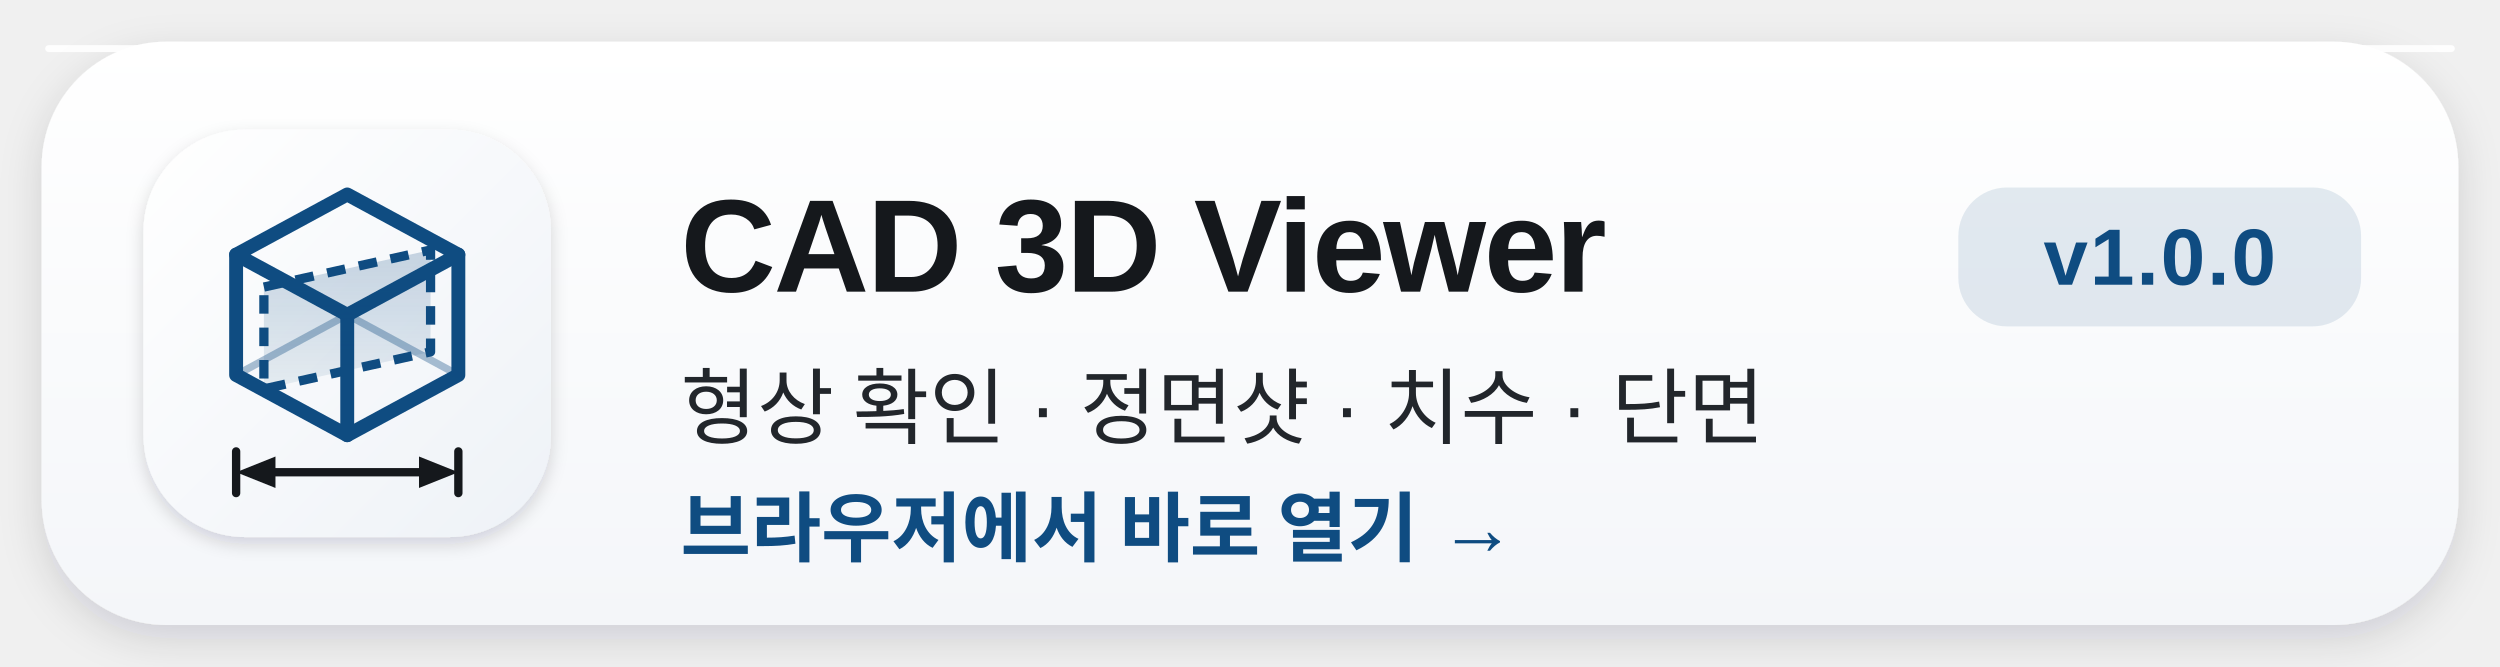
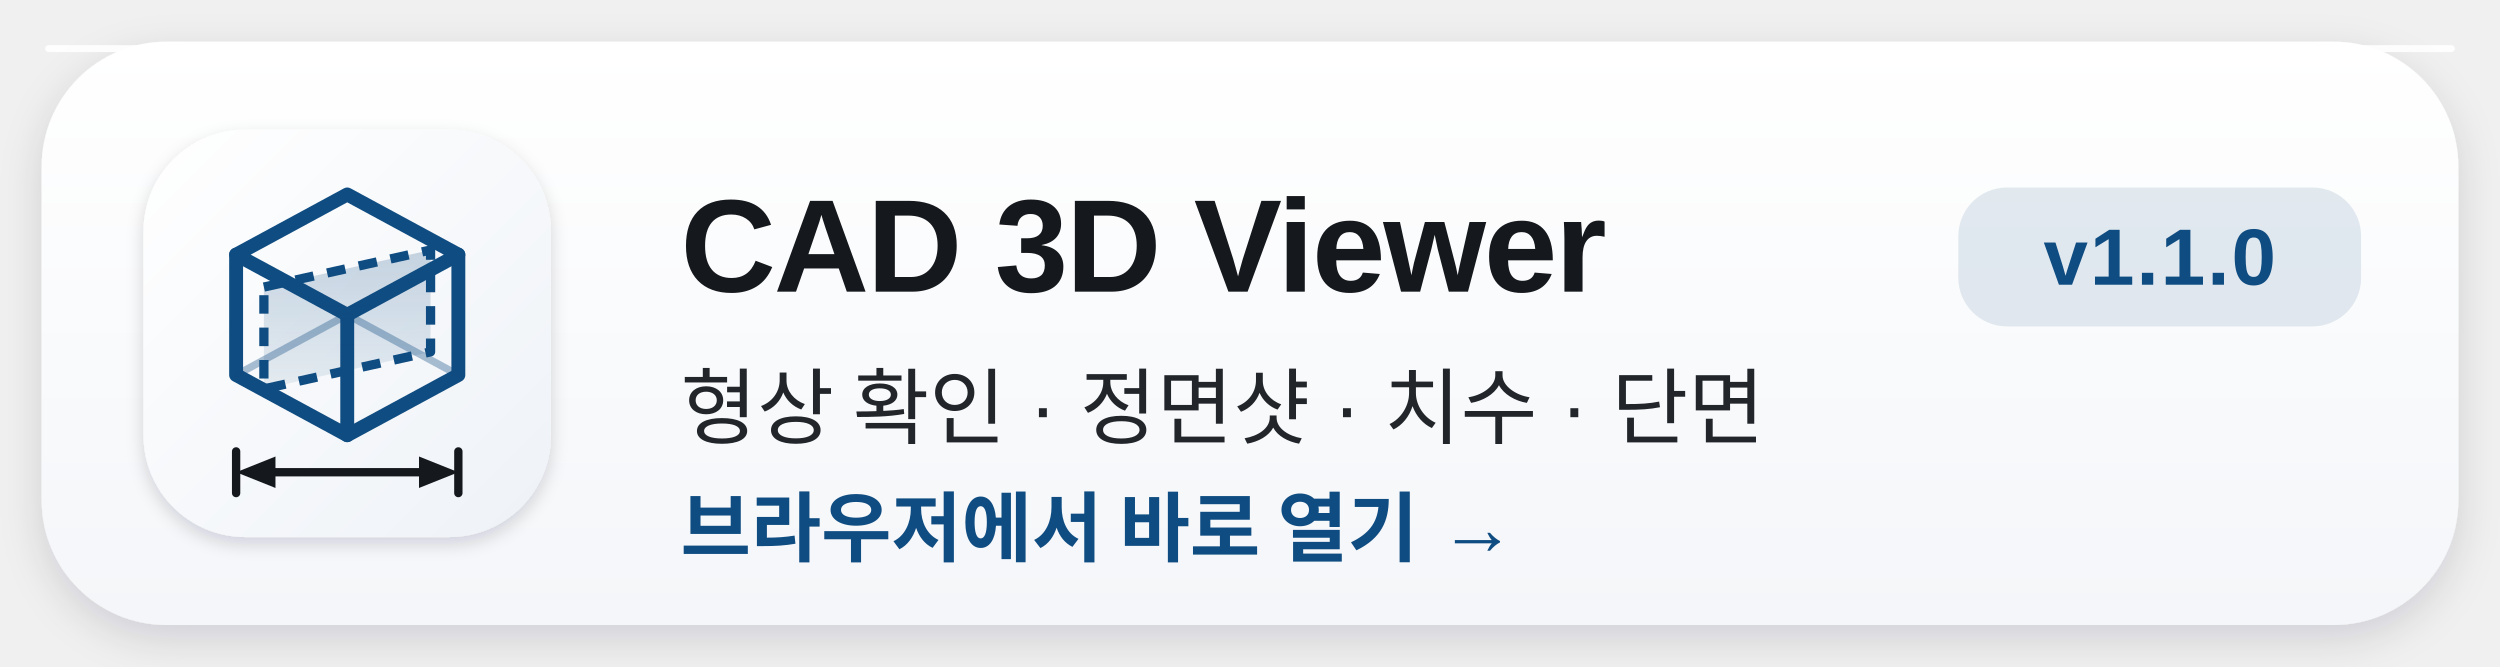
- <svg xmlns="http://www.w3.org/2000/svg" viewBox="0 0 360 96" width="360" height="96" role="img" aria-label="CAD 3D Viewer v1.0.0">
+ <svg xmlns="http://www.w3.org/2000/svg" viewBox="0 0 360 96" width="360" height="96" role="img" aria-label="CAD 3D Viewer v1.1.0">
  <defs>
    <linearGradient id="panel" x1="0" y1="0" x2="0" y2="1">
      <stop offset="0" stop-color="#ffffff" />
      <stop offset="1" stop-color="#f4f6f9" />
    </linearGradient>
    <linearGradient id="bg" x1="0" y1="0" x2="1" y2="1">
      <stop offset="0" stop-color="#ffffff" />
      <stop offset="1" stop-color="#eef2f7" />
    </linearGradient>
    <linearGradient id="cut" x1="0" y1="0" x2="0" y2="1">
      <stop offset="0" stop-color="#0f4c81" stop-opacity=".22" />
      <stop offset="1" stop-color="#0f4c81" stop-opacity=".08" />
    </linearGradient>
    <filter id="sh" x="-5%" y="-10%" width="110%" height="130%">
      <feDropShadow dx="0" dy="2" stdDeviation="3" flood-color="#181f2a" flood-opacity=".14" />
    </filter>
    <filter id="sh2" x="-10%" y="-10%" width="120%" height="130%">
      <feDropShadow dx="0" dy="1.5" stdDeviation="1.8" flood-color="#181f2a" flood-opacity=".16" />
    </filter>
  </defs>
  <rect x="6" y="6" width="348" height="84" rx="18" fill="url(#panel)" filter="url(#sh)" />
  <rect x="6.5" y="6.5" width="347" height="1" rx=".5" fill="#ffffff" opacity=".9" />
  <g transform="translate(18 16) scale(0.6667)">
    <rect x="4" y="4" width="88" height="88" rx="22" fill="url(#bg)" filter="url(#sh2)" />
    <g fill="none" stroke="#0f4c81" stroke-width="3" stroke-linejoin="round" stroke-linecap="round">
      <path d="M48 18 L72 31 L48 44 L24 31 Z" />
      <path d="M24 31 V57 L48 70 V44" />
      <path d="M72 31 V57 L48 70" />
      <path d="M24 57 L48 44 L72 57" stroke-width="1.6" stroke-opacity=".35" />
    </g>
    <path d="M30 38 L66 30 L66 52 L30 60 Z" fill="url(#cut)" stroke="#0f4c81" stroke-width="2" stroke-dasharray="4 3" stroke-linejoin="round" />
    <g fill="none" stroke="#15181c" stroke-width="1.8" stroke-linecap="round">
      <path d="M31 78 H65" />
      <path d="M24 73.5 V82.5 M72 73.5 V82.5" />
    </g>
    <path d="M24 78 L32.5 74.6 V81.4 Z M72 78 L63.5 74.6 V81.4 Z" fill="#15181c" />
  </g>
  <g font-family="'Pretendard Variable',Pretendard,'Noto Sans KR','Malgun Gothic','Segoe UI',Arial,sans-serif">
    <text x="98" y="42" font-size="19" font-weight="700" fill="#15181c" letter-spacing="-0.3">CAD 3D Viewer</text>
    <text x="98" y="63" font-size="12" font-weight="500" fill="#22262b">형상 확인 · 정면샷 · 치수 · 단면</text>
    <rect x="282.0" y="27" width="58.0" height="20" rx="7" fill="#0f4c81" fill-opacity=".11" />
-     <text x="311.0" y="41" font-size="11.5" font-weight="600" fill="#0f4c81" text-anchor="middle" letter-spacing=".3">v1.0.0</text>
+     <text x="311.0" y="41" font-size="11.5" font-weight="600" fill="#0f4c81" text-anchor="middle" letter-spacing=".3">v1.1.0</text>
    <text x="98" y="80" font-size="11" font-weight="600" fill="#0f4c81">브라우저에서 바로 열기 →</text>
  </g>
</svg>
